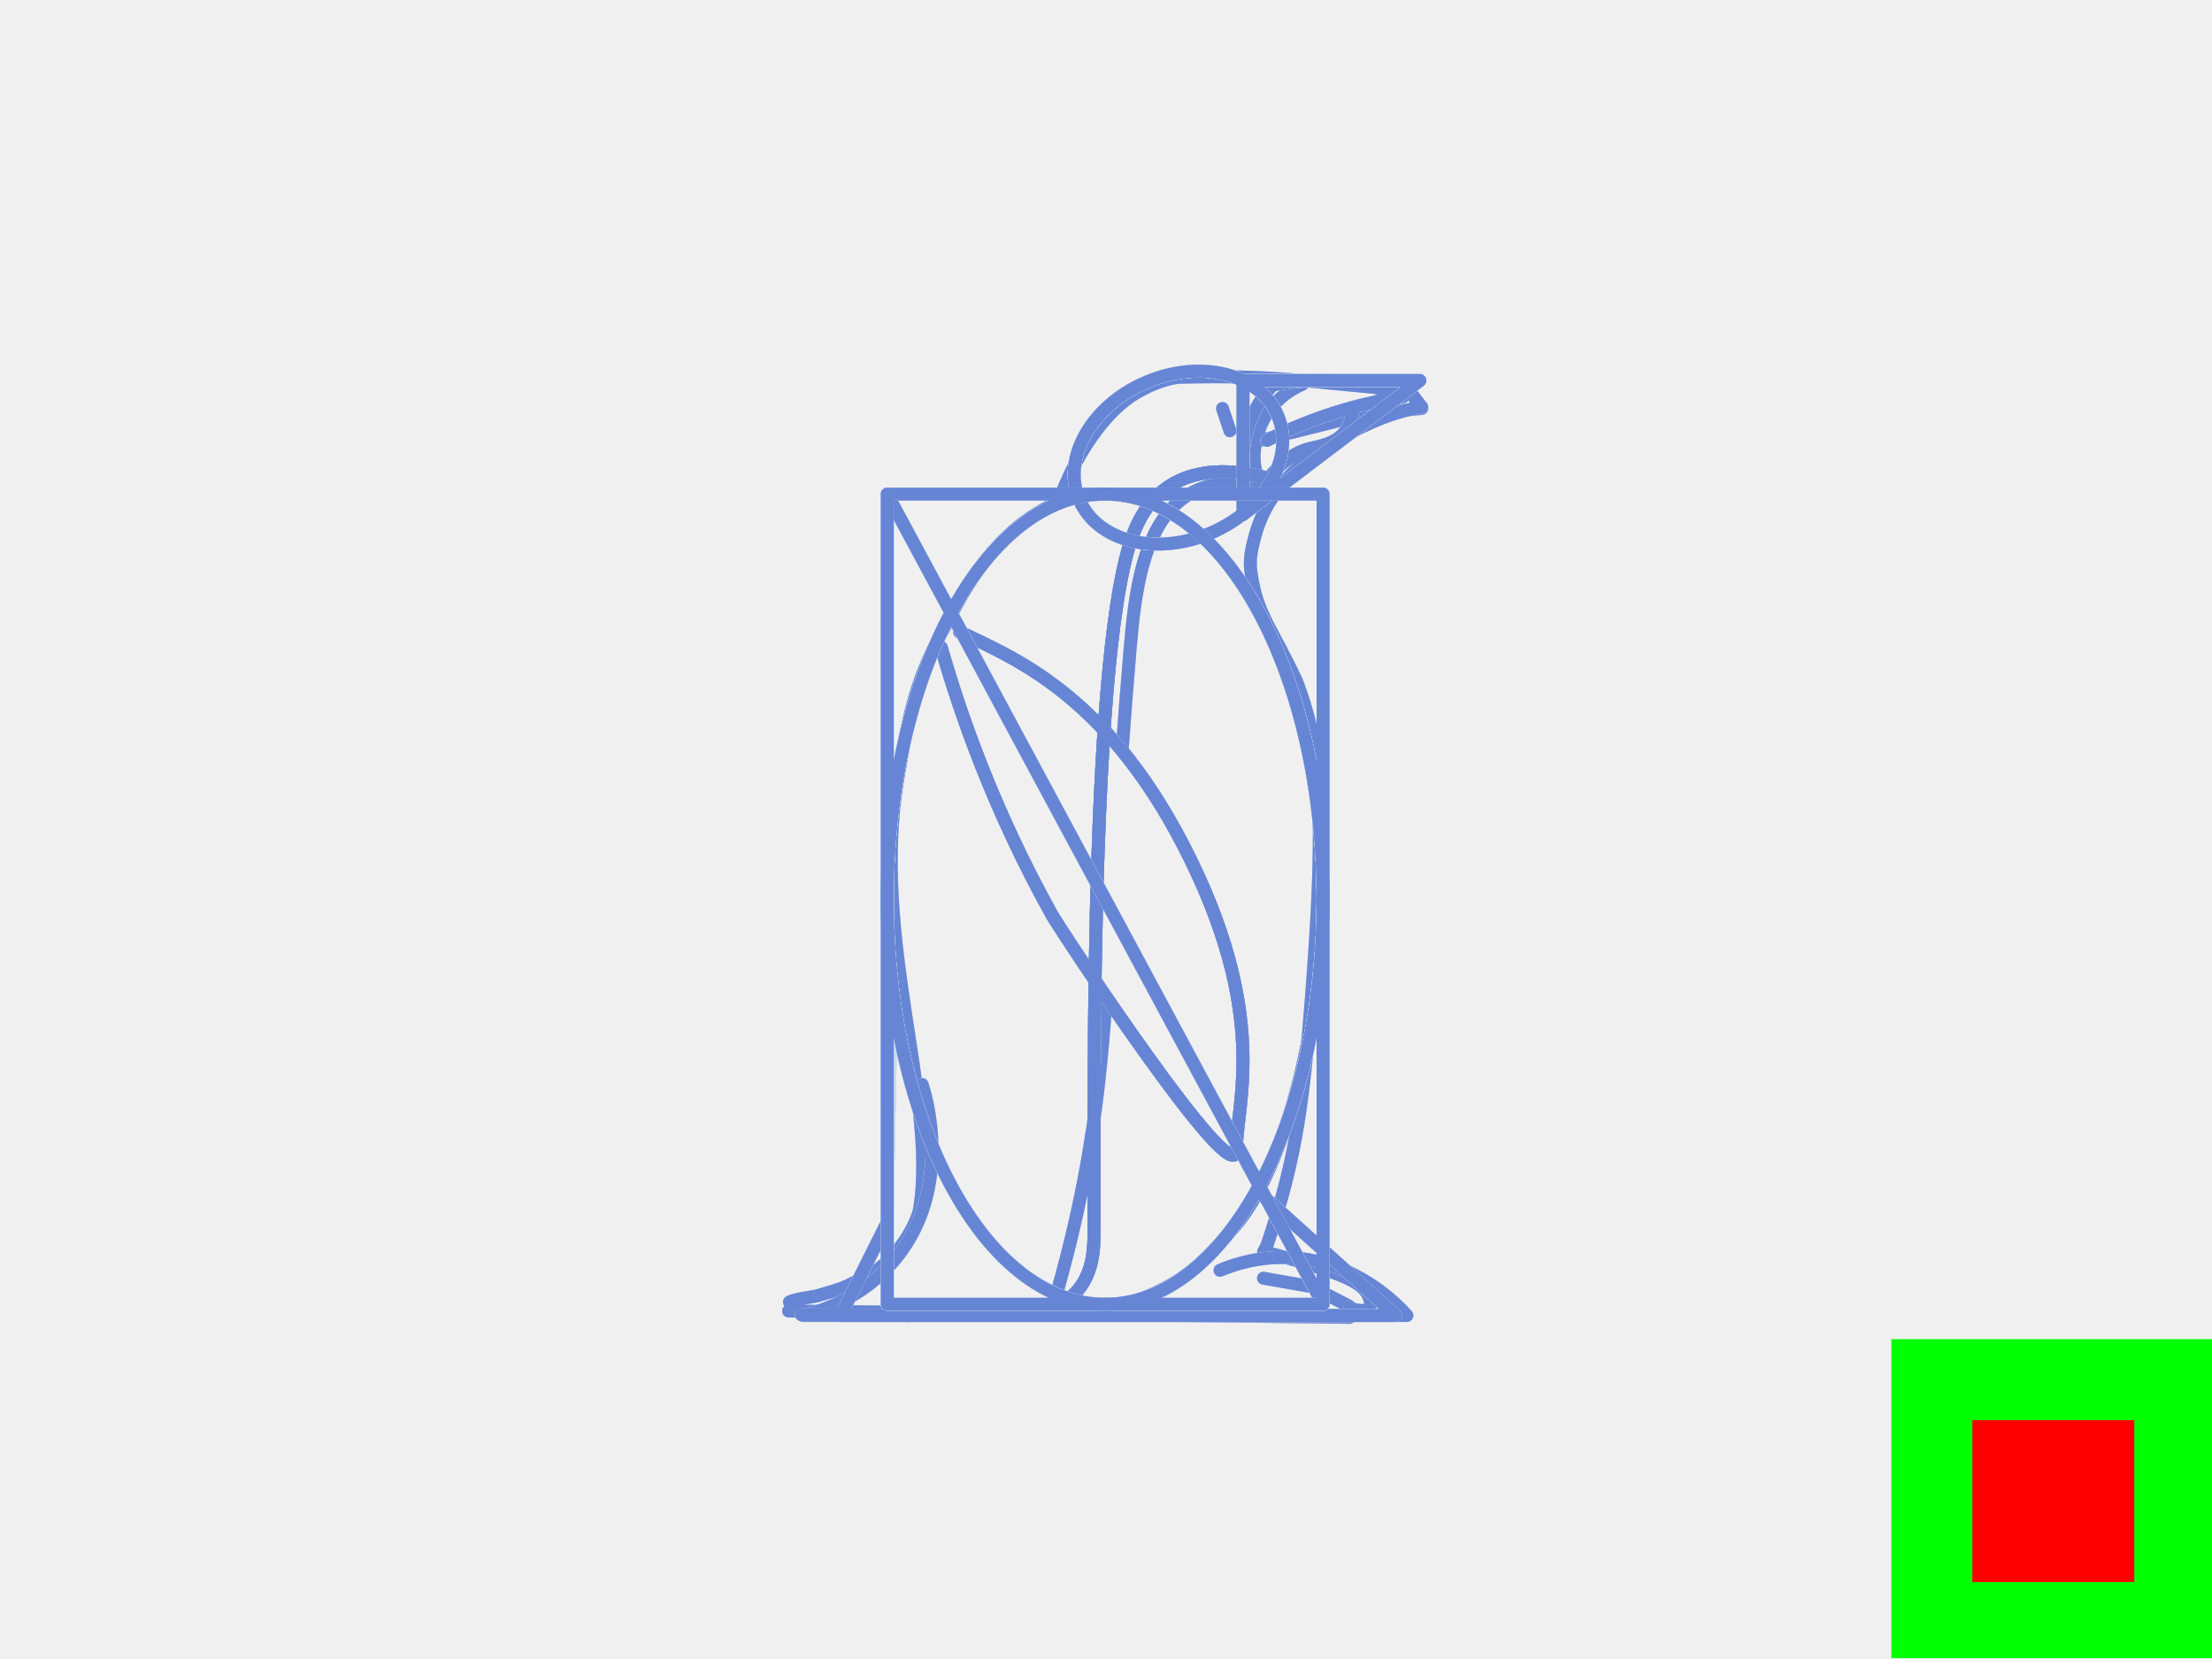
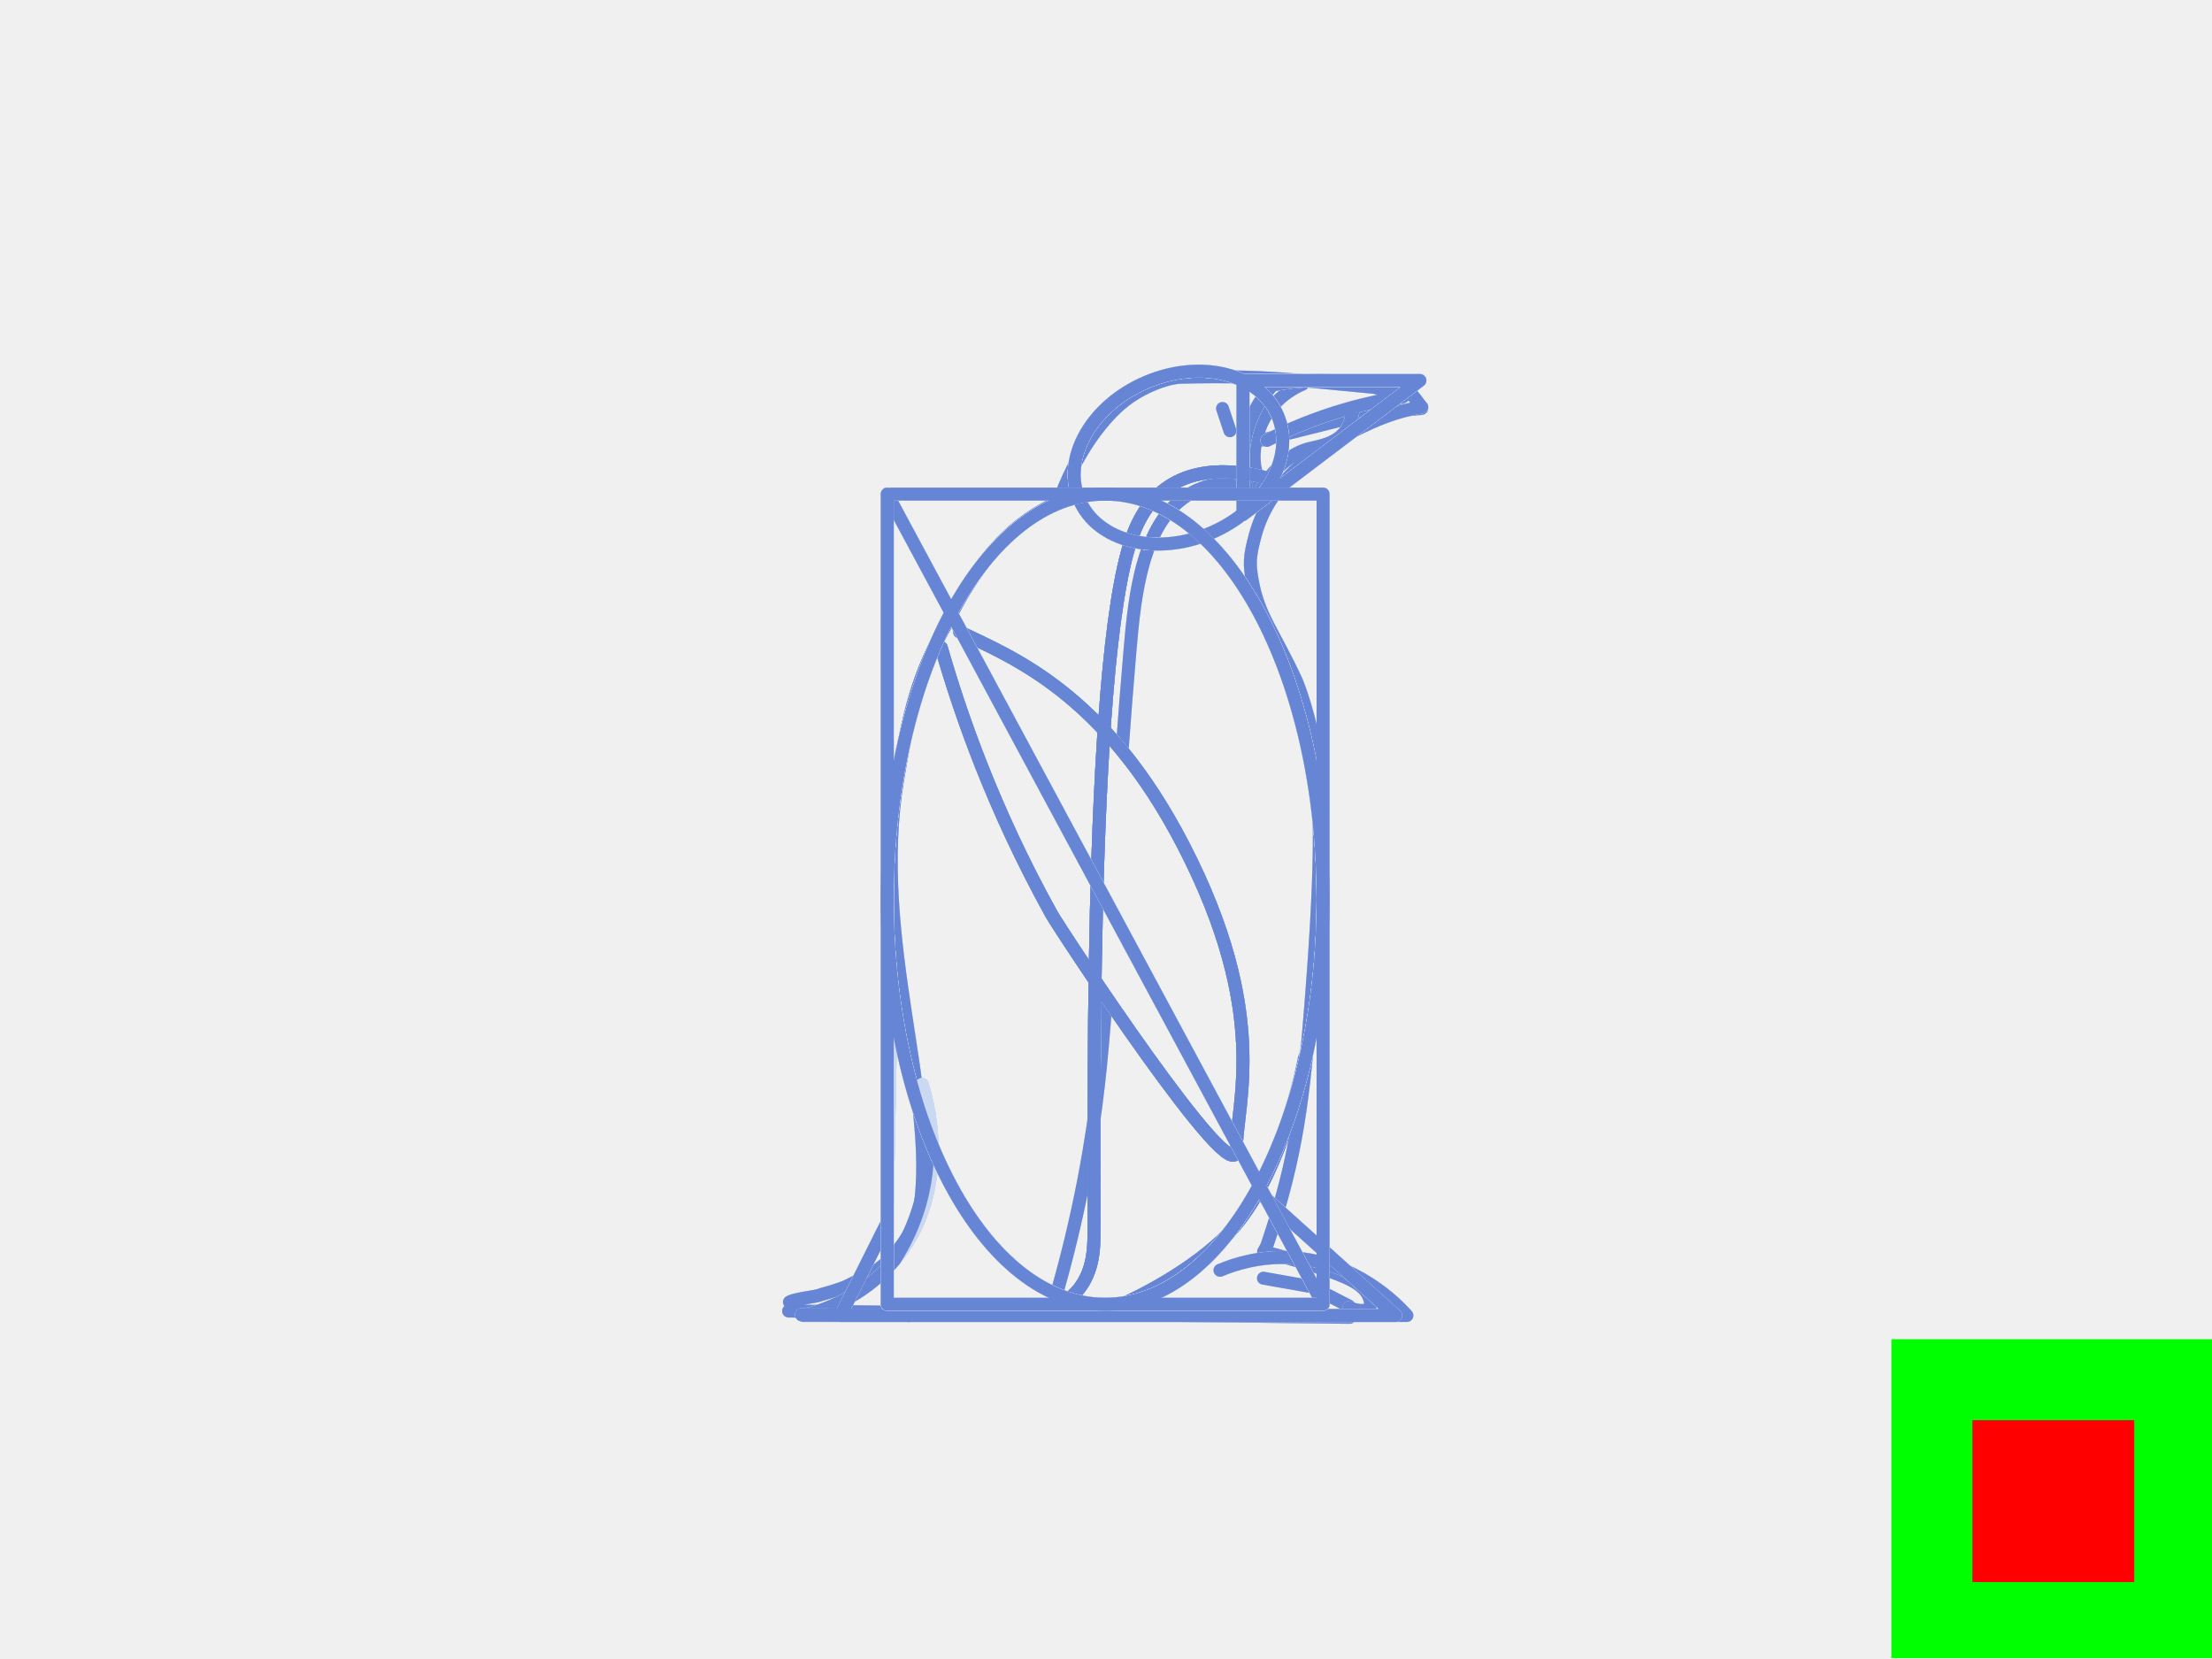
<svg xmlns="http://www.w3.org/2000/svg" width="1366" height="1024" viewBox="0 0 1366 1024" fill="none">
  <g id="penguin" clip-path="url(#clip0)">
    <g id="step s-multistep-result">
      <g id="input">
        <g id="Group 6">
          <rect id="appear d1" x="1220.5" y="879.5" width="95" height="95" stroke="#999999" stroke-width="5" />
          <path id="draw-line d2" d="M1234 921C1263.2 952.2 1263 962.5 1263 962.5C1263 962.5 1292 889 1314 863" stroke="#0000FF" stroke-opacity="0.1" stroke-width="10" stroke-linecap="round" stroke-linejoin="round" />
        </g>
      </g>
      <g id="template">
        <rect id="Rectangle 6" x="1193" y="852" width="150" height="150" fill="#FF0000" stroke="#00FF00" stroke-width="50" />
      </g>
    </g>
    <g id="step s-multistep-brush">
      <g id="input_2">
        <g id="ref1">
          <path id="Vector" d="M780.236 789.344L809.821 794.574L833.144 806.596" stroke="#CBD8F1" stroke-width="8" stroke-miterlimit="10" stroke-linecap="round" stroke-linejoin="round" />
          <path id="Vector 1" d="M807.265 644.763C807.265 644.763 793.574 721.182 762.408 757.479C744.059 778.849 731.69 791.458 705.475 801.76C685.579 809.58 651.417 810.387 651.417 810.387" stroke="#CBD8F1" stroke-width="8" stroke-linecap="round" stroke-linejoin="round" />
          <path id="Vector_2" d="M773.335 299.206C763.719 297.682 749.802 297.085 736.722 303.896C705.365 320.149 700.737 367.264 697.78 402.1C695.952 423.498 694.389 443.573 693.019 462.461M650.267 806.596C667.259 749.263 674.666 701.909 678.309 670.211C680.16 654.082 681.637 636.752 682.997 617.734" stroke="#CBD8F1" stroke-width="8" stroke-miterlimit="10" stroke-linecap="round" stroke-linejoin="round" />
          <path id="d" d="M592.66 390.236C624.479 405.646 682.149 427.776 730.923 522.297C784.413 625.927 763.668 680.997 763.429 710.055C763.16 738.904 654.448 573.724 649.314 564.466C613.226 499.361 592.958 440.707 581.257 399.942" stroke="#CBD8F1" stroke-width="8" stroke-miterlimit="10" stroke-linecap="round" stroke-linejoin="round" />
          <path id="Vector_3" d="M487 809.612L833.498 813.497L832.991 807.519C838.986 809.88 843.968 809.88 845.698 807.519C847.189 805.487 845.876 802.139 845.429 801.033C842.267 793.052 832.484 788.479 811.456 781.814C803.612 779.303 793.053 776.164 780.347 772.966C780.884 771.86 781.987 770.336 782.673 768.273C801.166 713.275 805.014 678.244 809.905 615.444C816.915 525.445 814.741 498.692 813.007 469.251C809.547 441.872 800.57 420.53 800.57 420.53C786.014 389.294 777.245 380.507 773.338 358.537C771.548 348.524 771.399 344.1 775.276 330.082C783.3 301.118 806.952 281.929 825.087 272.005C835.914 266.087 854.735 255.177 878 251.351C874.659 247.824 871.796 241.158 865.92 240.65C807.967 236.077 789.295 231.414 728.985 232.968C724.272 233.088 715.593 235.24 705.631 240.381C694.923 245.911 687.675 253.114 682.485 259.093C665.603 278.521 657.788 299.504 654.269 308.202C651.886 314.09 618.062 317.541 585.338 383.765C566.07 417.182 560.88 441.931 554.228 482.014C538.032 579.457 578.649 677.469 568.03 745.977C566.569 755.303 553.653 780.66 531.225 790.259C522.635 793.935 525.474 794.284 507.071 799.46C503.85 801.014 491.665 801.729 487.519 804.061" stroke="#CBD8F1" stroke-width="8" stroke-miterlimit="10" stroke-linecap="round" stroke-linejoin="round" />
          <path id="Vector_4" d="M782.382 271.957C795.598 265.274 811.79 258.35 830.78 252.842C843.668 249.109 855.694 246.64 866.498 244.985C861.736 243.058 856.557 241.252 850.961 239.747C825.333 232.793 802.265 234.599 785.864 237.79C781.548 242.516 772.797 253.383 769.166 270C764.791 290.079 770.625 306.215 773.036 312.025C785.745 287.611 798.604 279.634 808.367 277.075C814.29 275.509 825.214 274.335 831.286 265.696C833.935 261.933 835.632 254.226 835.959 251.427" stroke="#CBD8F1" stroke-width="8" stroke-miterlimit="10" stroke-linecap="round" stroke-linejoin="round" />
          <path id="Vector_5" d="M753.416 784.447C762.681 780.555 778.041 775.682 797.077 776.692C837.45 778.831 862.941 805.81 868.799 812.347C744.571 812.347 620.373 812.347 496.145 812.347C507.142 809.643 532.603 801.71 552.297 778.237C590.1 733.222 570.825 673.738 569.45 669.726" stroke="#CBD8F1" stroke-width="8" stroke-miterlimit="10" stroke-linecap="round" stroke-linejoin="round" />
          <path id="Vector_6" d="M592.66 390.236C624.479 405.646 682.149 427.776 730.923 522.297C784.413 625.927 763.668 680.997 763.429 710.055C763.16 738.904 654.448 573.724 649.314 564.466C613.226 499.361 592.958 440.707 581.257 399.942" stroke="#CBD8F1" stroke-width="8" stroke-miterlimit="10" stroke-linecap="round" stroke-linejoin="round" />
          <path id="d_2" d="M781.386 294.919C767.991 291.457 741.291 286.742 720.677 301.157C714.024 305.812 705.164 314.438 698.899 332.284C670.887 411.85 676.436 723.336 675.541 765.148C675.391 772.072 674.735 786.875 664.652 797.858C652.42 811.169 632.91 811.706 621.067 811.885C583.716 812.392 541.712 812.601 494.995 811.885" stroke="#CBD8F1" stroke-width="8" stroke-miterlimit="10" stroke-linecap="round" stroke-linejoin="round" />
          <path id="d_3" d="M779.848 738.493L861.898 812.347H519.148L547.681 755.326L550.424 613.368" stroke="#CBD8F1" stroke-width="8" stroke-miterlimit="10" stroke-linecap="round" stroke-linejoin="round" />
          <path id="d_4" d="M876.85 234.964H767.584V317.776L876.85 234.964Z" stroke="#CBD8F1" stroke-width="8" stroke-miterlimit="10" stroke-linecap="round" stroke-linejoin="round" />
          <path id="d_5" d="M666.484 308.539C655.575 282.778 674.167 250.277 708.01 235.947C741.852 221.617 778.13 230.884 789.038 256.645C799.946 282.407 781.355 314.908 747.512 329.238C713.67 343.568 677.392 334.301 666.484 308.539Z" stroke="#CBD8F1" stroke-width="8" stroke-miterlimit="10" stroke-linecap="round" stroke-linejoin="round" />
          <path id="d_6" d="M547.902 305.124L817.041 805.446" stroke="#CBD8F1" stroke-width="8" stroke-miterlimit="10" stroke-linecap="round" stroke-linejoin="round" />
          <path id="d_7" d="M682.472 805.446C608.151 805.446 547.902 693.445 547.902 555.285C547.902 417.125 608.151 305.124 682.472 305.124C756.792 305.124 817.041 417.125 817.041 555.285C817.041 693.445 756.792 805.446 682.472 805.446Z" stroke="#CBD8F1" stroke-width="8" stroke-miterlimit="10" stroke-linecap="round" stroke-linejoin="round" />
          <path id="d_8" d="M547.902 305.124V805.446H817.041V305.124H550.203" stroke="#CBD8F1" stroke-width="8" stroke-miterlimit="10" stroke-linecap="round" stroke-linejoin="round" />
        </g>
        <path id="draw-line d2 rgb-template" d="M754.932 252.216L759.533 266.018" stroke="#6685D4" stroke-width="8" stroke-miterlimit="10" stroke-linecap="round" stroke-linejoin="round" />
        <path id="draw-line d1 rgb-template" d="M779.086 271.769L843.337 255.65L878 252.216" stroke="#6685D4" stroke-width="8" stroke-miterlimit="10" stroke-linecap="round" stroke-linejoin="round" />
        <path id="draw-line rgb-template" d="M804.389 237.264C800.33 238.987 787.212 245.123 779.829 260.146C778.064 263.713 769.975 281.366 777.917 297.599C779.829 301.528 782.211 304.37 784.065 306.274" stroke="#6685D4" stroke-width="8" stroke-miterlimit="10" stroke-linecap="round" stroke-linejoin="round" />
      </g>
    </g>
    <g id="step s-multistep-brush_2">
      <g id="input_3">
        <g id="ref1_2">
          <path id="Vector_7" d="M773.335 299.206C763.719 297.682 749.802 297.085 736.722 303.896C705.365 320.149 700.737 367.264 697.78 402.1C695.952 423.498 694.389 443.573 693.019 462.461M650.267 806.596C667.259 749.263 674.666 701.909 678.309 670.211C680.16 654.082 681.637 636.752 682.997 617.734" stroke="#CBD8F1" stroke-width="8" stroke-miterlimit="10" stroke-linecap="round" stroke-linejoin="round" />
          <path id="d_9" d="M592.66 390.236C624.479 405.646 682.149 427.776 730.923 522.297C784.413 625.927 763.668 680.997 763.429 710.055C763.16 738.904 654.448 573.724 649.314 564.466C613.226 499.361 592.958 440.707 581.257 399.942" stroke="#CBD8F1" stroke-width="8" stroke-miterlimit="10" stroke-linecap="round" stroke-linejoin="round" />
          <path id="Vector_8" d="M487 809.612L833.498 813.497L832.991 807.519C838.986 809.88 843.968 809.88 845.698 807.519C847.189 805.487 845.876 802.139 845.429 801.033C842.267 793.052 832.484 788.479 811.456 781.814C803.612 779.303 793.053 776.164 780.347 772.966C780.884 771.86 781.987 770.336 782.673 768.273C801.166 713.275 805.014 678.244 809.905 615.444C816.915 525.445 814.741 498.692 813.007 469.251C809.547 441.872 800.57 420.53 800.57 420.53C786.014 389.294 777.245 380.507 773.338 358.537C771.548 348.524 771.399 344.1 775.276 330.082C783.3 301.118 806.952 281.929 825.087 272.005C835.914 266.087 854.735 255.177 878 251.351C874.659 247.824 871.796 241.158 865.92 240.65C807.967 236.077 789.295 231.414 728.985 232.968C724.272 233.088 715.593 235.24 705.631 240.381C694.923 245.911 687.675 253.114 682.485 259.093C665.603 278.521 657.788 299.504 654.269 308.202C651.886 314.09 618.062 317.541 585.338 383.765C566.07 417.182 560.88 441.931 554.228 482.014C538.032 579.457 578.649 677.469 568.03 745.977C566.569 755.303 553.653 780.66 531.225 790.259C522.635 793.935 525.474 794.284 507.071 799.46C503.85 801.014 491.665 801.729 487.519 804.061" stroke="#CBD8F1" stroke-width="8" stroke-miterlimit="10" stroke-linecap="round" stroke-linejoin="round" />
          <path id="Vector_9" d="M782.382 271.957C795.598 265.274 811.79 258.35 830.78 252.842C843.668 249.109 855.694 246.64 866.498 244.985C861.736 243.058 856.557 241.252 850.961 239.747C825.333 232.793 802.265 234.599 785.864 237.79C781.548 242.516 772.797 253.383 769.166 270C764.791 290.079 770.625 306.215 773.036 312.025C785.745 287.611 798.604 279.634 808.367 277.075C814.29 275.509 825.214 274.335 831.286 265.696C833.935 261.933 835.632 254.226 835.959 251.427" stroke="#CBD8F1" stroke-width="8" stroke-miterlimit="10" stroke-linecap="round" stroke-linejoin="round" />
          <path id="Vector_10" d="M753.416 784.447C762.681 780.555 778.041 775.682 797.077 776.692C837.45 778.831 862.941 805.81 868.799 812.347C744.571 812.347 620.373 812.347 496.145 812.347C507.142 809.643 532.603 801.71 552.297 778.237C590.1 733.222 570.825 673.738 569.45 669.726" stroke="#CBD8F1" stroke-width="8" stroke-miterlimit="10" stroke-linecap="round" stroke-linejoin="round" />
          <path id="Vector_11" d="M592.66 390.236C624.479 405.646 682.149 427.776 730.923 522.297C784.413 625.927 763.668 680.997 763.429 710.055C763.16 738.904 654.448 573.724 649.314 564.466C613.226 499.361 592.958 440.707 581.257 399.942" stroke="#CBD8F1" stroke-width="8" stroke-miterlimit="10" stroke-linecap="round" stroke-linejoin="round" />
          <path id="Vector_12" d="M781.386 294.919C767.991 291.457 741.291 286.742 720.677 301.157C714.024 305.812 705.164 314.438 698.899 332.284C670.887 411.85 676.436 723.336 675.541 765.148C675.391 772.072 674.735 786.875 664.652 797.858C652.42 811.169 632.91 811.706 621.067 811.885C583.716 812.392 541.712 812.601 494.995 811.885" stroke="#CBD8F1" stroke-width="8" stroke-miterlimit="10" stroke-linecap="round" stroke-linejoin="round" />
          <path id="d_10" d="M779.848 738.493L861.898 812.347H519.148L547.681 755.326L550.424 613.368" stroke="#CBD8F1" stroke-width="8" stroke-miterlimit="10" stroke-linecap="round" stroke-linejoin="round" />
          <path id="d_11" d="M876.85 234.964H767.584V317.776L876.85 234.964Z" stroke="#CBD8F1" stroke-width="8" stroke-miterlimit="10" stroke-linecap="round" stroke-linejoin="round" />
          <path id="d_12" d="M666.484 308.539C655.575 282.778 674.167 250.277 708.01 235.947C741.852 221.617 778.13 230.884 789.038 256.645C799.946 282.407 781.355 314.908 747.512 329.238C713.67 343.568 677.392 334.301 666.484 308.539Z" stroke="#CBD8F1" stroke-width="8" stroke-miterlimit="10" stroke-linecap="round" stroke-linejoin="round" />
          <path id="d_13" d="M547.902 305.124L817.041 805.446" stroke="#CBD8F1" stroke-width="8" stroke-miterlimit="10" stroke-linecap="round" stroke-linejoin="round" />
          <path id="d_14" d="M682.472 805.446C608.151 805.446 547.902 693.445 547.902 555.285C547.902 417.125 608.151 305.124 682.472 305.124C756.792 305.124 817.041 417.125 817.041 555.285C817.041 693.445 756.792 805.446 682.472 805.446Z" stroke="#CBD8F1" stroke-width="8" stroke-miterlimit="10" stroke-linecap="round" stroke-linejoin="round" />
          <path id="d_15" d="M547.902 305.124V805.446H817.041V305.124H550.203" stroke="#CBD8F1" stroke-width="8" stroke-miterlimit="10" stroke-linecap="round" stroke-linejoin="round" />
        </g>
        <path id="draw-line d1 rgb-template_2" d="M780.236 789.344L809.821 794.574L833.144 806.596" stroke="#6685D4" stroke-width="8" stroke-miterlimit="10" stroke-linecap="round" stroke-linejoin="round" />
-         <path id="draw-line rgb-template_2" d="M807.265 644.763C807.265 644.763 793.574 721.182 762.408 757.479C744.059 778.849 731.69 791.458 705.475 801.76C685.579 809.58 651.417 810.387 651.417 810.387" stroke="#6685D4" stroke-width="8" stroke-linecap="round" stroke-linejoin="round" />
+         <path id="draw-line rgb-template_2" d="M805.5 653.5C805.5 653.5 793.574 721.182 762.408 757.479C744.059 778.849 709.215 799.197 683 809.5" stroke="#6685D4" stroke-width="8" stroke-linecap="round" stroke-linejoin="round" />
      </g>
    </g>
    <g id="step s-multistep-brush_3">
      <g id="input_4">
        <g id="ref1_3">
          <path id="Vector_13" d="M487 809.612L833.498 813.497L832.991 807.519C838.986 809.88 843.968 809.88 845.698 807.519C847.189 805.487 845.876 802.139 845.429 801.033C842.267 793.052 832.484 788.479 811.456 781.814C803.612 779.303 793.053 776.164 780.347 772.966C780.884 771.86 781.987 770.336 782.673 768.273C801.166 713.275 805.014 678.244 809.905 615.444C816.915 525.445 814.741 498.692 813.007 469.251C809.547 441.872 800.57 420.53 800.57 420.53C786.014 389.294 777.245 380.507 773.338 358.537C771.548 348.524 771.399 344.1 775.276 330.082C783.3 301.118 806.952 281.929 825.087 272.005C835.914 266.087 854.735 255.177 878 251.351C874.659 247.824 871.796 241.158 865.92 240.65C807.967 236.077 789.295 231.414 728.985 232.968C724.272 233.088 715.593 235.24 705.631 240.381C694.923 245.911 687.675 253.114 682.485 259.093C665.603 278.521 657.788 299.504 654.269 308.202C651.886 314.09 618.062 317.541 585.338 383.765C566.07 417.182 560.88 441.931 554.228 482.014C538.032 579.457 578.649 677.469 568.03 745.977C566.569 755.303 553.653 780.66 531.225 790.259C522.635 793.935 525.474 794.284 507.071 799.46C503.85 801.014 491.665 801.729 487.519 804.061" stroke="#CBD8F1" stroke-width="8" stroke-miterlimit="10" stroke-linecap="round" stroke-linejoin="round" />
          <path id="Vector_14" d="M782.382 271.957C795.598 265.274 811.79 258.35 830.78 252.842C843.668 249.109 855.694 246.64 866.498 244.985C861.736 243.058 856.557 241.252 850.961 239.747C825.333 232.793 802.265 234.599 785.864 237.79C781.548 242.516 772.797 253.383 769.166 270C764.791 290.079 770.625 306.215 773.036 312.025C785.745 287.611 798.604 279.634 808.367 277.075C814.29 275.509 825.214 274.335 831.286 265.696C833.935 261.933 835.632 254.226 835.959 251.427" stroke="#CBD8F1" stroke-width="8" stroke-miterlimit="10" stroke-linecap="round" stroke-linejoin="round" />
          <path id="Vector_15" d="M753.416 784.447C762.681 780.555 778.041 775.682 797.077 776.692C837.45 778.831 862.941 805.81 868.799 812.347C744.571 812.347 620.373 812.347 496.145 812.347C507.142 809.643 532.603 801.71 552.297 778.237C590.1 733.222 570.825 673.738 569.45 669.726" stroke="#CBD8F1" stroke-width="8" stroke-miterlimit="10" stroke-linecap="round" stroke-linejoin="round" />
          <path id="Vector_16" d="M592.66 390.236C624.479 405.646 682.149 427.776 730.923 522.297C784.413 625.927 763.668 680.997 763.429 710.055C763.16 738.904 654.448 573.724 649.314 564.466C613.226 499.361 592.958 440.707 581.257 399.942" stroke="#CBD8F1" stroke-width="8" stroke-miterlimit="10" stroke-linecap="round" stroke-linejoin="round" />
          <path id="Vector_17" d="M781.386 294.919C767.991 291.457 741.291 286.742 720.677 301.157C714.024 305.812 705.164 314.438 698.899 332.284C670.887 411.85 676.436 723.336 675.541 765.148C675.391 772.072 674.735 786.875 664.652 797.858C652.42 811.169 632.91 811.706 621.067 811.885C583.716 812.392 541.712 812.601 494.995 811.885" stroke="#CBD8F1" stroke-width="8" stroke-miterlimit="10" stroke-linecap="round" stroke-linejoin="round" />
          <path id="d_16" d="M779.848 738.493L861.898 812.347H519.148L547.681 755.326L550.424 613.368" stroke="#CBD8F1" stroke-width="8" stroke-miterlimit="10" stroke-linecap="round" stroke-linejoin="round" />
          <path id="d_17" d="M876.85 234.964H767.584V317.776L876.85 234.964Z" stroke="#CBD8F1" stroke-width="8" stroke-miterlimit="10" stroke-linecap="round" stroke-linejoin="round" />
          <path id="d_18" d="M666.484 308.539C655.575 282.778 674.167 250.277 708.01 235.947C741.852 221.617 778.13 230.884 789.038 256.645C799.946 282.407 781.355 314.908 747.512 329.238C713.67 343.568 677.392 334.301 666.484 308.539Z" stroke="#CBD8F1" stroke-width="8" stroke-miterlimit="10" stroke-linecap="round" stroke-linejoin="round" />
          <path id="d_19" d="M547.902 305.124L817.041 805.446" stroke="#CBD8F1" stroke-width="8" stroke-miterlimit="10" stroke-linecap="round" stroke-linejoin="round" />
          <path id="d_20" d="M682.472 805.446C608.151 805.446 547.902 693.445 547.902 555.285C547.902 417.125 608.151 305.124 682.472 305.124C756.792 305.124 817.041 417.125 817.041 555.285C817.041 693.445 756.792 805.446 682.472 805.446Z" stroke="#CBD8F1" stroke-width="8" stroke-miterlimit="10" stroke-linecap="round" stroke-linejoin="round" />
          <path id="d_21" d="M547.902 305.124V805.446H817.041V305.124H550.203" stroke="#CBD8F1" stroke-width="8" stroke-miterlimit="10" stroke-linecap="round" stroke-linejoin="round" />
        </g>
        <path id="draw-line d1 rgb-template_3" d="M773.335 299.206C763.719 297.682 749.802 297.085 736.722 303.896C705.365 320.149 700.737 367.264 697.78 402.1C695.952 423.498 694.389 443.573 693.019 462.461M650.267 806.596C667.259 749.263 674.666 701.909 678.309 670.211C680.16 654.082 681.637 636.752 682.997 617.734" stroke="#6685D4" stroke-width="8" stroke-miterlimit="10" stroke-linecap="round" stroke-linejoin="round" />
        <path id="draw-line rgb-template_3" d="M592.66 390.236C624.479 405.646 682.149 427.776 730.923 522.297C784.413 625.927 763.668 680.997 763.429 710.055C763.16 738.904 654.448 573.724 649.314 564.466C613.226 499.361 592.958 440.707 581.257 399.942" stroke="#6685D4" stroke-width="8" stroke-miterlimit="10" stroke-linecap="round" stroke-linejoin="round" />
      </g>
    </g>
-     <g id="step s-multistep-brush-first">
+     <g id="step s-multistep-first-brush">
      <g id="input_5">
        <g id="ref1_4">
          <path id="Vector_18" d="M782.382 271.957C795.598 265.274 811.79 258.35 830.78 252.842C843.668 249.109 855.694 246.64 866.498 244.985C861.736 243.058 856.557 241.252 850.961 239.747C825.333 232.793 802.265 234.599 785.864 237.79C781.548 242.516 772.797 253.383 769.166 270C764.791 290.079 770.625 306.215 773.036 312.025C785.745 287.611 798.604 279.634 808.367 277.075C814.29 275.509 825.214 274.335 831.286 265.696C833.935 261.933 835.632 254.226 835.959 251.427" stroke="#CBD8F1" stroke-width="8" stroke-miterlimit="10" stroke-linecap="round" stroke-linejoin="round" />
          <path id="Vector_19" d="M753.416 784.447C762.681 780.555 778.041 775.682 797.077 776.692C837.45 778.831 862.941 805.81 868.799 812.347C744.571 812.347 620.373 812.347 496.145 812.347C507.142 809.643 532.603 801.71 552.297 778.237C590.1 733.222 570.825 673.738 569.45 669.726" stroke="#CBD8F1" stroke-width="8" stroke-miterlimit="10" stroke-linecap="round" stroke-linejoin="round" />
          <path id="Vector_20" d="M592.66 390.236C624.479 405.646 682.149 427.776 730.923 522.297C784.413 625.927 763.668 680.997 763.429 710.055C763.16 738.904 654.448 573.724 649.314 564.466C613.226 499.361 592.958 440.707 581.257 399.942" stroke="#CBD8F1" stroke-width="8" stroke-miterlimit="10" stroke-linecap="round" stroke-linejoin="round" />
          <path id="Vector_21" d="M781.386 294.919C767.991 291.457 741.291 286.742 720.677 301.157C714.024 305.812 705.164 314.438 698.899 332.284C670.887 411.85 676.436 723.336 675.541 765.148C675.391 772.072 674.735 786.875 664.652 797.858C652.42 811.169 632.91 811.706 621.067 811.885C583.716 812.392 541.712 812.601 494.995 811.885" stroke="#CBD8F1" stroke-width="8" stroke-miterlimit="10" stroke-linecap="round" stroke-linejoin="round" />
          <path id="d_22" d="M779.848 738.493L861.898 812.347H519.148L547.681 755.326L550.424 613.368" stroke="#CBD8F1" stroke-width="8" stroke-miterlimit="10" stroke-linecap="round" stroke-linejoin="round" />
          <path id="d_23" d="M876.85 234.964H767.584V317.776L876.85 234.964Z" stroke="#CBD8F1" stroke-width="8" stroke-miterlimit="10" stroke-linecap="round" stroke-linejoin="round" />
          <path id="d_24" d="M666.484 308.539C655.575 282.778 674.167 250.277 708.01 235.947C741.852 221.617 778.13 230.884 789.038 256.645C799.946 282.407 781.355 314.908 747.512 329.238C713.67 343.568 677.392 334.301 666.484 308.539Z" stroke="#CBD8F1" stroke-width="8" stroke-miterlimit="10" stroke-linecap="round" stroke-linejoin="round" />
          <path id="d_25" d="M547.902 305.124L817.041 805.446" stroke="#CBD8F1" stroke-width="8" stroke-miterlimit="10" stroke-linecap="round" stroke-linejoin="round" />
          <path id="d_26" d="M682.472 805.446C608.151 805.446 547.902 693.445 547.902 555.285C547.902 417.125 608.151 305.124 682.472 305.124C756.792 305.124 817.041 417.125 817.041 555.285C817.041 693.445 756.792 805.446 682.472 805.446Z" stroke="#CBD8F1" stroke-width="8" stroke-miterlimit="10" stroke-linecap="round" stroke-linejoin="round" />
          <path id="d_27" d="M547.902 305.124V805.446H817.041V305.124H550.203" stroke="#CBD8F1" stroke-width="8" stroke-miterlimit="10" stroke-linecap="round" stroke-linejoin="round" />
        </g>
        <path id="draw-line rgb-template_4" d="M487 809.612L833.498 813.497L832.991 807.519C838.986 809.88 843.968 809.88 845.698 807.519C847.189 805.487 845.876 802.139 845.429 801.033C842.267 793.052 832.484 788.479 811.456 781.814C803.612 779.303 793.053 776.164 780.347 772.966C780.884 771.86 781.987 770.336 782.673 768.273C801.166 713.275 805.014 678.244 809.905 615.444C816.915 525.445 814.741 498.692 813.007 469.251C809.547 441.872 800.57 420.53 800.57 420.53C786.014 389.294 777.245 380.507 773.338 358.537C771.548 348.524 771.399 344.1 775.276 330.082C783.3 301.118 806.952 281.929 825.087 272.005C835.914 266.087 854.735 255.177 878 251.351C874.659 247.824 871.796 241.158 865.92 240.65C807.967 236.077 789.295 231.414 728.985 232.968C724.272 233.088 715.593 235.24 705.631 240.381C694.923 245.911 687.675 253.114 682.485 259.093C665.603 278.521 657.788 299.504 654.269 308.202C651.886 314.09 618.062 317.541 585.338 383.765C566.07 417.182 560.88 441.931 554.228 482.014C538.032 579.457 578.649 677.469 568.03 745.977C566.569 755.303 553.653 780.66 531.225 790.259C522.635 793.935 525.474 794.284 507.071 799.46C503.85 801.014 491.665 801.729 487.519 804.061" stroke="#6685D4" stroke-width="8" stroke-miterlimit="10" stroke-linecap="round" stroke-linejoin="round" />
      </g>
    </g>
    <g id="step s-multistep">
      <g id="input_6">
        <g id="ref1_5">
          <path id="d_28" d="M753.416 784.447C762.681 780.555 778.041 775.682 797.077 776.692C837.45 778.831 862.941 805.81 868.799 812.347C744.571 812.347 620.373 812.347 496.145 812.347C507.142 809.643 532.603 801.71 552.297 778.237C590.1 733.222 570.825 673.738 569.45 669.726" stroke="#CBD8F1" stroke-width="8" stroke-miterlimit="10" stroke-linecap="round" stroke-linejoin="round" />
          <path id="d_29" d="M592.66 390.236C624.479 405.646 682.149 427.776 730.923 522.297C784.413 625.927 763.668 680.997 763.429 710.055C763.16 738.904 654.448 573.724 649.314 564.466C613.226 499.361 592.958 440.707 581.257 399.942" stroke="#CBD8F1" stroke-width="8" stroke-miterlimit="10" stroke-linecap="round" stroke-linejoin="round" />
          <path id="d_30" d="M781.386 294.919C767.991 291.457 741.291 286.742 720.677 301.157C714.024 305.812 705.164 314.438 698.899 332.284C670.887 411.85 676.436 723.336 675.541 765.148C675.391 772.072 674.735 786.875 664.652 797.858C652.42 811.169 632.91 811.706 621.067 811.885C583.716 812.392 541.712 812.601 494.995 811.885" stroke="#CBD8F1" stroke-width="8" stroke-miterlimit="10" stroke-linecap="round" stroke-linejoin="round" />
          <path id="d_31" d="M779.848 738.493L861.898 812.347H519.148L547.681 755.326L550.424 613.368" stroke="#CBD8F1" stroke-width="8" stroke-miterlimit="10" stroke-linecap="round" stroke-linejoin="round" />
          <path id="d_32" d="M876.85 234.964H767.584V317.776L876.85 234.964Z" stroke="#CBD8F1" stroke-width="8" stroke-miterlimit="10" stroke-linecap="round" stroke-linejoin="round" />
          <path id="d_33" d="M666.484 308.539C655.575 282.778 674.167 250.277 708.01 235.947C741.852 221.617 778.13 230.884 789.038 256.645C799.946 282.407 781.355 314.908 747.512 329.238C713.67 343.568 677.392 334.301 666.484 308.539Z" stroke="#CBD8F1" stroke-width="8" stroke-miterlimit="10" stroke-linecap="round" stroke-linejoin="round" />
          <path id="d_34" d="M547.902 305.124L817.041 805.446" stroke="#CBD8F1" stroke-width="8" stroke-miterlimit="10" stroke-linecap="round" stroke-linejoin="round" />
          <path id="d_35" d="M682.472 805.446C608.151 805.446 547.902 693.445 547.902 555.285C547.902 417.125 608.151 305.124 682.472 305.124C756.792 305.124 817.041 417.125 817.041 555.285C817.041 693.445 756.792 805.446 682.472 805.446Z" stroke="#CBD8F1" stroke-width="8" stroke-miterlimit="10" stroke-linecap="round" stroke-linejoin="round" />
          <path id="d_36" d="M547.902 305.124V805.446H817.041V305.124H550.203" stroke="#CBD8F1" stroke-width="8" stroke-miterlimit="10" stroke-linecap="round" stroke-linejoin="round" />
        </g>
        <g id="ref g-template">
          <path id="d_37" d="M753.416 784.447C762.681 780.554 778.041 775.682 797.077 776.692C837.45 778.831 862.941 805.81 868.799 812.347C744.571 812.347 620.373 812.347 496.145 812.347C507.142 809.643 532.603 801.71 552.297 778.237C590.1 733.222 570.825 673.738 569.45 669.726" stroke="#CBD8F1" stroke-width="8" stroke-miterlimit="10" stroke-linecap="round" stroke-linejoin="round" />
          <path id="d_38" d="M592.66 390.236C624.479 405.646 682.149 427.776 730.923 522.297C784.413 625.927 763.668 680.997 763.429 710.055C763.16 738.904 654.448 573.724 649.314 564.466C613.226 499.361 592.958 440.707 581.257 399.942" stroke="#CBD8F1" stroke-width="8" stroke-miterlimit="10" stroke-linecap="round" stroke-linejoin="round" />
          <path id="d_39" d="M781.386 294.919C767.991 291.457 741.291 286.742 720.677 301.157C714.024 305.812 705.164 314.438 698.899 332.284C670.887 411.85 676.436 723.336 675.541 765.148C675.391 772.072 674.735 786.875 664.652 797.858C652.42 811.169 632.91 811.706 621.067 811.885C583.716 812.392 541.712 812.601 494.995 811.885" stroke="#CBD8F1" stroke-width="8" stroke-miterlimit="10" stroke-linecap="round" stroke-linejoin="round" />
        </g>
        <path id="draw-line rgb-template_5" d="M782.382 271.957C795.598 265.274 811.79 258.35 830.78 252.842C843.668 249.109 855.694 246.64 866.498 244.985C861.736 243.058 856.557 241.252 850.961 239.747C825.333 232.793 802.265 234.599 785.864 237.79C781.548 242.516 772.797 253.383 769.166 270C764.791 290.079 770.625 306.215 773.036 312.025C785.745 287.611 798.604 279.634 808.367 277.075C814.29 275.509 825.214 274.335 831.286 265.696C833.935 261.933 835.632 254.226 835.959 251.427" stroke="#6685D4" stroke-width="8" stroke-miterlimit="10" stroke-linecap="round" stroke-linejoin="round" />
      </g>
    </g>
    <g id="step s-multistep_2">
      <g id="input_7">
        <g id="ref1_6">
          <path id="d_40" d="M592.66 390.236C624.479 405.646 682.149 427.776 730.923 522.297C784.413 625.927 763.668 680.997 763.429 710.055C763.16 738.904 654.448 573.724 649.314 564.466C613.226 499.361 592.958 440.707 581.257 399.942" stroke="#CBD8F1" stroke-width="8" stroke-miterlimit="10" stroke-linecap="round" stroke-linejoin="round" />
          <path id="d_41" d="M781.386 294.919C767.991 291.457 741.291 286.742 720.677 301.157C714.024 305.812 705.164 314.438 698.899 332.284C670.887 411.85 676.436 723.336 675.541 765.148C675.391 772.072 674.735 786.875 664.652 797.858C652.42 811.169 632.91 811.706 621.067 811.885C583.716 812.392 541.712 812.601 494.995 811.885" stroke="#CBD8F1" stroke-width="8" stroke-miterlimit="10" stroke-linecap="round" stroke-linejoin="round" />
          <path id="d_42" d="M779.848 738.493L861.898 812.347H519.148L547.681 755.326L550.424 613.368" stroke="#CBD8F1" stroke-width="8" stroke-miterlimit="10" stroke-linecap="round" stroke-linejoin="round" />
          <path id="d_43" d="M876.85 234.964H767.584V317.776L876.85 234.964Z" stroke="#CBD8F1" stroke-width="8" stroke-miterlimit="10" stroke-linecap="round" stroke-linejoin="round" />
          <path id="d_44" d="M666.484 308.539C655.575 282.778 674.167 250.277 708.01 235.947C741.852 221.617 778.13 230.884 789.038 256.645C799.946 282.407 781.355 314.908 747.512 329.238C713.67 343.568 677.392 334.301 666.484 308.539Z" stroke="#CBD8F1" stroke-width="8" stroke-miterlimit="10" stroke-linecap="round" stroke-linejoin="round" />
          <path id="d_45" d="M547.902 305.124L817.041 805.446" stroke="#CBD8F1" stroke-width="8" stroke-miterlimit="10" stroke-linecap="round" stroke-linejoin="round" />
          <path id="d_46" d="M682.472 805.446C608.151 805.446 547.902 693.445 547.902 555.285C547.902 417.125 608.151 305.124 682.472 305.124C756.792 305.124 817.041 417.125 817.041 555.285C817.041 693.445 756.792 805.446 682.472 805.446Z" stroke="#CBD8F1" stroke-width="8" stroke-miterlimit="10" stroke-linecap="round" stroke-linejoin="round" />
          <path id="d_47" d="M547.902 305.124V805.446H817.041V305.124H550.203" stroke="#CBD8F1" stroke-width="8" stroke-miterlimit="10" stroke-linecap="round" stroke-linejoin="round" />
        </g>
        <g id="ref g-template_2">
          <path id="d_48" d="M592.66 390.236C624.479 405.646 682.149 427.776 730.923 522.297C784.413 625.927 763.668 680.997 763.429 710.055C763.16 738.904 654.448 573.724 649.314 564.466C613.226 499.361 592.958 440.707 581.257 399.942" stroke="#6685D4" stroke-width="8" stroke-miterlimit="10" stroke-linecap="round" stroke-linejoin="round" />
          <path id="d_49" d="M781.386 294.919C767.991 291.457 741.291 286.742 720.677 301.157C714.024 305.812 705.164 314.438 698.899 332.284C670.887 411.85 676.436 723.336 675.541 765.148C675.391 772.072 674.735 786.875 664.652 797.858C652.42 811.169 632.91 811.706 621.067 811.885C583.716 812.392 541.712 812.601 494.995 811.885" stroke="#6685D4" stroke-width="8" stroke-miterlimit="10" stroke-linecap="round" stroke-linejoin="round" />
        </g>
-         <path id="draw-line rgb-template_6" d="M753.416 784.447C762.681 780.555 778.041 775.682 797.077 776.692C837.45 778.831 862.941 805.81 868.799 812.347C744.571 812.347 620.373 812.347 496.145 812.347C507.142 809.643 532.603 801.71 552.297 778.237C590.1 733.222 570.825 673.738 569.45 669.726" stroke="#6685D4" stroke-width="8" stroke-miterlimit="10" stroke-linecap="round" stroke-linejoin="round" />
+         <path id="draw-line rgb-template_6" d="M753.416 784.447C762.681 780.555 778.041 775.682 797.077 776.692C837.45 778.831 862.941 805.81 868.799 812.347C744.571 812.347 620.373 812.347 496.145 812.347C507.142 809.643 532.603 801.71 552.297 778.237C577.5 739 572.875 702.011 571.5 698" stroke="#6685D4" stroke-width="8" stroke-miterlimit="10" stroke-linecap="round" stroke-linejoin="round" />
      </g>
    </g>
    <g id="step s-multistep_3">
      <g id="input_8">
        <g id="ref1_7">
          <path id="d_50" d="M781.386 294.919C767.991 291.457 741.291 286.742 720.677 301.157C714.024 305.812 705.164 314.438 698.899 332.284C670.887 411.85 676.436 723.336 675.541 765.148C675.391 772.072 674.735 786.875 664.652 797.858C652.42 811.169 632.91 811.706 621.067 811.885C583.716 812.392 541.712 812.601 494.995 811.885" stroke="#CBD8F1" stroke-width="8" stroke-miterlimit="10" stroke-linecap="round" stroke-linejoin="round" />
          <path id="d_51" d="M779.848 738.493L861.898 812.347H519.148L547.681 755.326L550.424 613.368" stroke="#CBD8F1" stroke-width="8" stroke-miterlimit="10" stroke-linecap="round" stroke-linejoin="round" />
          <path id="d_52" d="M876.85 234.964H767.584V317.776L876.85 234.964Z" stroke="#CBD8F1" stroke-width="8" stroke-miterlimit="10" stroke-linecap="round" stroke-linejoin="round" />
          <path id="d_53" d="M666.484 308.539C655.575 282.778 674.167 250.277 708.01 235.947C741.852 221.617 778.13 230.884 789.038 256.645C799.946 282.407 781.355 314.908 747.512 329.238C713.67 343.568 677.392 334.301 666.484 308.539Z" stroke="#CBD8F1" stroke-width="8" stroke-miterlimit="10" stroke-linecap="round" stroke-linejoin="round" />
          <path id="d_54" d="M547.902 305.124L817.041 805.446" stroke="#CBD8F1" stroke-width="8" stroke-miterlimit="10" stroke-linecap="round" stroke-linejoin="round" />
          <path id="d_55" d="M682.472 805.446C608.151 805.446 547.902 693.445 547.902 555.285C547.902 417.125 608.151 305.124 682.472 305.124C756.792 305.124 817.041 417.125 817.041 555.285C817.041 693.445 756.792 805.446 682.472 805.446Z" stroke="#CBD8F1" stroke-width="8" stroke-miterlimit="10" stroke-linecap="round" stroke-linejoin="round" />
          <path id="d_56" d="M547.902 305.124V805.446H817.041V305.124H550.203" stroke="#CBD8F1" stroke-width="8" stroke-miterlimit="10" stroke-linecap="round" stroke-linejoin="round" />
        </g>
        <g id="ref g-template_3">
          <path id="d_57" d="M781.386 294.919C767.991 291.457 741.291 286.742 720.677 301.157C714.024 305.812 705.164 314.438 698.899 332.284C670.887 411.85 676.436 723.336 675.541 765.148C675.391 772.072 674.735 786.875 664.652 797.858C652.42 811.169 632.91 811.706 621.067 811.885C583.716 812.392 541.712 812.601 494.995 811.885" stroke="#6685D4" stroke-width="8" stroke-miterlimit="10" stroke-linecap="round" stroke-linejoin="round" />
        </g>
        <path id="draw-line rgb-template_7" d="M592.66 390.236C624.479 405.646 682.149 427.776 730.923 522.297C784.413 625.927 763.668 680.997 763.429 710.055C763.16 738.904 654.448 573.724 649.314 564.466C613.226 499.361 592.958 440.707 581.257 399.942" stroke="#6685D4" stroke-width="8" stroke-miterlimit="10" stroke-linecap="round" stroke-linejoin="round" />
      </g>
    </g>
    <g id="step s-multistep-first">
      <g id="input_9">
        <g id="ref1_8">
          <path id="d_58" d="M779.848 738.493L861.898 812.347H519.148L547.681 755.326L550.424 613.368" stroke="#CBD8F1" stroke-width="8" stroke-miterlimit="10" stroke-linecap="round" stroke-linejoin="round" />
          <path id="d_59" d="M876.85 234.964H767.584V317.776L876.85 234.964Z" stroke="#CBD8F1" stroke-width="8" stroke-miterlimit="10" stroke-linecap="round" stroke-linejoin="round" />
          <path id="d_60" d="M666.484 308.539C655.575 282.778 674.167 250.277 708.01 235.947C741.852 221.617 778.13 230.884 789.038 256.645C799.947 282.407 781.355 314.908 747.512 329.238C713.67 343.568 677.392 334.301 666.484 308.539Z" stroke="#CBD8F1" stroke-width="8" stroke-miterlimit="10" stroke-linecap="round" stroke-linejoin="round" />
          <path id="d_61" d="M547.902 305.124L817.041 805.446" stroke="#CBD8F1" stroke-width="8" stroke-miterlimit="10" stroke-linecap="round" stroke-linejoin="round" />
          <path id="d_62" d="M682.472 805.446C608.151 805.446 547.902 693.445 547.902 555.285C547.902 417.125 608.151 305.124 682.472 305.124C756.792 305.124 817.041 417.125 817.041 555.285C817.041 693.445 756.792 805.446 682.472 805.446Z" stroke="#CBD8F1" stroke-width="8" stroke-miterlimit="10" stroke-linecap="round" stroke-linejoin="round" />
          <path id="d_63" d="M547.902 305.124V805.446H817.041V305.124H550.203" stroke="#CBD8F1" stroke-width="8" stroke-miterlimit="10" stroke-linecap="round" stroke-linejoin="round" />
        </g>
        <path id="draw-line rgb-template_8" d="M781.386 294.919C767.991 291.457 741.291 286.742 720.677 301.157C714.024 305.812 705.164 314.438 698.899 332.284C670.887 411.85 676.436 723.336 675.541 765.148C675.391 772.072 674.735 786.875 664.652 797.858C652.42 811.169 632.91 811.706 621.067 811.885C583.716 812.392 541.712 812.601 494.995 811.885" stroke="#6685D4" stroke-width="8" stroke-miterlimit="10" stroke-linecap="round" stroke-linejoin="round" />
      </g>
    </g>
    <g id="step s-multistep_4">
      <g id="input_10">
        <g id="ref1 g-template">
          <path id="d_64" d="M876.85 234.964H767.584V317.776L876.85 234.964Z" stroke="#CBD8F1" stroke-width="8" stroke-miterlimit="10" stroke-linecap="round" stroke-linejoin="round" />
          <path id="d_65" d="M666.484 308.539C655.575 282.778 674.167 250.277 708.01 235.947C741.852 221.617 778.13 230.884 789.038 256.645C799.947 282.407 781.355 314.908 747.512 329.238C713.67 343.568 677.392 334.301 666.484 308.539Z" stroke="#CBD8F1" stroke-width="8" stroke-miterlimit="10" stroke-linecap="round" stroke-linejoin="round" />
          <path id="d_66" d="M547.902 305.124L817.041 805.446" stroke="#CBD8F1" stroke-width="8" stroke-miterlimit="10" stroke-linecap="round" stroke-linejoin="round" />
          <path id="d_67" d="M682.472 805.446C608.151 805.446 547.902 693.445 547.902 555.285C547.902 417.125 608.151 305.124 682.472 305.124C756.792 305.124 817.041 417.125 817.041 555.285C817.041 693.445 756.792 805.446 682.472 805.446Z" stroke="#CBD8F1" stroke-width="8" stroke-miterlimit="10" stroke-linecap="round" stroke-linejoin="round" />
          <path id="d_68" d="M547.902 305.124V805.446H817.041V305.124H550.203" stroke="#CBD8F1" stroke-width="8" stroke-miterlimit="10" stroke-linecap="round" stroke-linejoin="round" />
        </g>
        <path id="draw-line rgb-template flip" d="M779.848 738.493L861.898 812.347H519.148L547.681 755.326" stroke="#6685D4" stroke-width="8" stroke-miterlimit="10" stroke-linecap="round" stroke-linejoin="round" />
      </g>
    </g>
    <g id="step s-multistep_5">
      <g id="input_11">
        <g id="ref1 g-template_2">
          <path id="d_69" d="M666.484 308.539C655.575 282.778 674.167 250.277 708.01 235.947C741.852 221.617 778.13 230.884 789.038 256.645C799.947 282.407 781.355 314.908 747.512 329.238C713.67 343.568 677.392 334.301 666.484 308.539Z" stroke="#CBD8F1" stroke-width="8" stroke-miterlimit="10" stroke-linecap="round" stroke-linejoin="round" />
          <path id="d_70" d="M547.902 305.124L817.041 805.446" stroke="#CBD8F1" stroke-width="8" stroke-miterlimit="10" stroke-linecap="round" stroke-linejoin="round" />
          <path id="d_71" d="M682.472 805.446C608.151 805.446 547.902 693.445 547.902 555.285C547.902 417.125 608.151 305.124 682.472 305.124C756.792 305.124 817.041 417.125 817.041 555.285C817.041 693.445 756.792 805.446 682.472 805.446Z" stroke="#CBD8F1" stroke-width="8" stroke-miterlimit="10" stroke-linecap="round" stroke-linejoin="round" />
          <path id="d_72" d="M547.902 305.124V805.446H817.041V305.124H550.203" stroke="#CBD8F1" stroke-width="8" stroke-miterlimit="10" stroke-linecap="round" stroke-linejoin="round" />
        </g>
        <path id="draw-line rgb-template flip_2" d="M876.85 234.964H767.584V317.776L876.85 234.964Z" stroke="#6685D4" stroke-width="8" stroke-miterlimit="10" stroke-linecap="round" stroke-linejoin="round" />
      </g>
    </g>
    <g id="step s-multistep_6">
      <g id="input_12">
        <g id="ref1 g-template_3">
          <path id="d_73" d="M547.902 305.124L817.041 805.446" stroke="#CBD8F1" stroke-width="8" stroke-miterlimit="10" stroke-linecap="round" stroke-linejoin="round" />
          <path id="d_74" d="M682.472 805.446C608.151 805.446 547.902 693.445 547.902 555.285C547.902 417.125 608.151 305.124 682.472 305.124C756.792 305.124 817.041 417.125 817.041 555.285C817.041 693.445 756.792 805.446 682.472 805.446Z" stroke="#CBD8F1" stroke-width="8" stroke-miterlimit="10" stroke-linecap="round" stroke-linejoin="round" />
          <path id="d_75" d="M547.902 305.124V805.446H817.041V305.124H550.203" stroke="#CBD8F1" stroke-width="8" stroke-miterlimit="10" stroke-linecap="round" stroke-linejoin="round" />
        </g>
        <path id="draw-line rgb-template_9" d="M666.484 308.539C655.575 282.778 674.167 250.277 708.01 235.947C741.852 221.617 778.13 230.884 789.038 256.645C799.947 282.407 781.355 314.908 747.512 329.238C713.67 343.568 677.392 334.301 666.484 308.539Z" stroke="#6685D4" stroke-width="8" stroke-miterlimit="10" stroke-linecap="round" stroke-linejoin="round" />
      </g>
    </g>
    <g id="step s-multistep_7">
      <g id="input_13">
        <g id="ref1 g-template_4">
          <path id="d_76" d="M682.472 805.446C608.151 805.446 547.902 693.445 547.902 555.285C547.902 417.125 608.151 305.124 682.472 305.124C756.792 305.124 817.041 417.125 817.041 555.285C817.041 693.445 756.792 805.446 682.472 805.446Z" stroke="#CBD8F1" stroke-width="8" stroke-miterlimit="10" stroke-linecap="round" stroke-linejoin="round" />
          <path id="d_77" d="M547.902 305.124V805.446H817.041V305.124H550.203" stroke="#CBD8F1" stroke-width="8" stroke-miterlimit="10" stroke-linecap="round" stroke-linejoin="round" />
        </g>
        <path id="draw-line rgb-template_10" d="M547.902 305.124L817.041 805.446" stroke="#6685D4" stroke-width="8" stroke-miterlimit="10" stroke-linecap="round" stroke-linejoin="round" />
      </g>
    </g>
    <g id="step s-multistep_8">
      <g id="input_14">
        <g id="ref1_9">
          <path id="d_78" d="M547.902 305.124V805.446H817.041V305.124H550.203" stroke="#CBD8F1" stroke-width="8" stroke-miterlimit="10" stroke-linecap="round" stroke-linejoin="round" />
        </g>
        <g id="ref1 g-template_5">
          <path id="d_79" d="M547.902 305.124V805.446H817.041V305.124H550.203" stroke="#CBD8F1" stroke-width="8" stroke-miterlimit="10" stroke-linecap="round" stroke-linejoin="round" />
        </g>
        <path id="draw-line rgb-template_11" d="M682.472 305.124C756.792 305.124 817.041 417.125 817.041 555.285C817.041 693.445 756.792 805.446 682.472 805.446C608.151 805.446 547.902 693.445 547.902 555.285C547.902 417.4 607.911 305.571 682.027 305.125" stroke="#6685D4" stroke-width="8" stroke-miterlimit="10" stroke-linecap="round" stroke-linejoin="round" />
      </g>
    </g>
    <g id="step s-multistep_9">
      <g id="input_15">
        <path id="draw-line rgb-template_12" d="M547.902 305.124V805.446H817.041V305.124H550.203" stroke="#6685D4" stroke-width="8" stroke-miterlimit="10" stroke-linecap="round" stroke-linejoin="round" />
      </g>
    </g>
  </g>
  <defs>
    <clipPath id="clip0">
      <rect width="1366" height="1024" fill="white" />
    </clipPath>
  </defs>
</svg>
